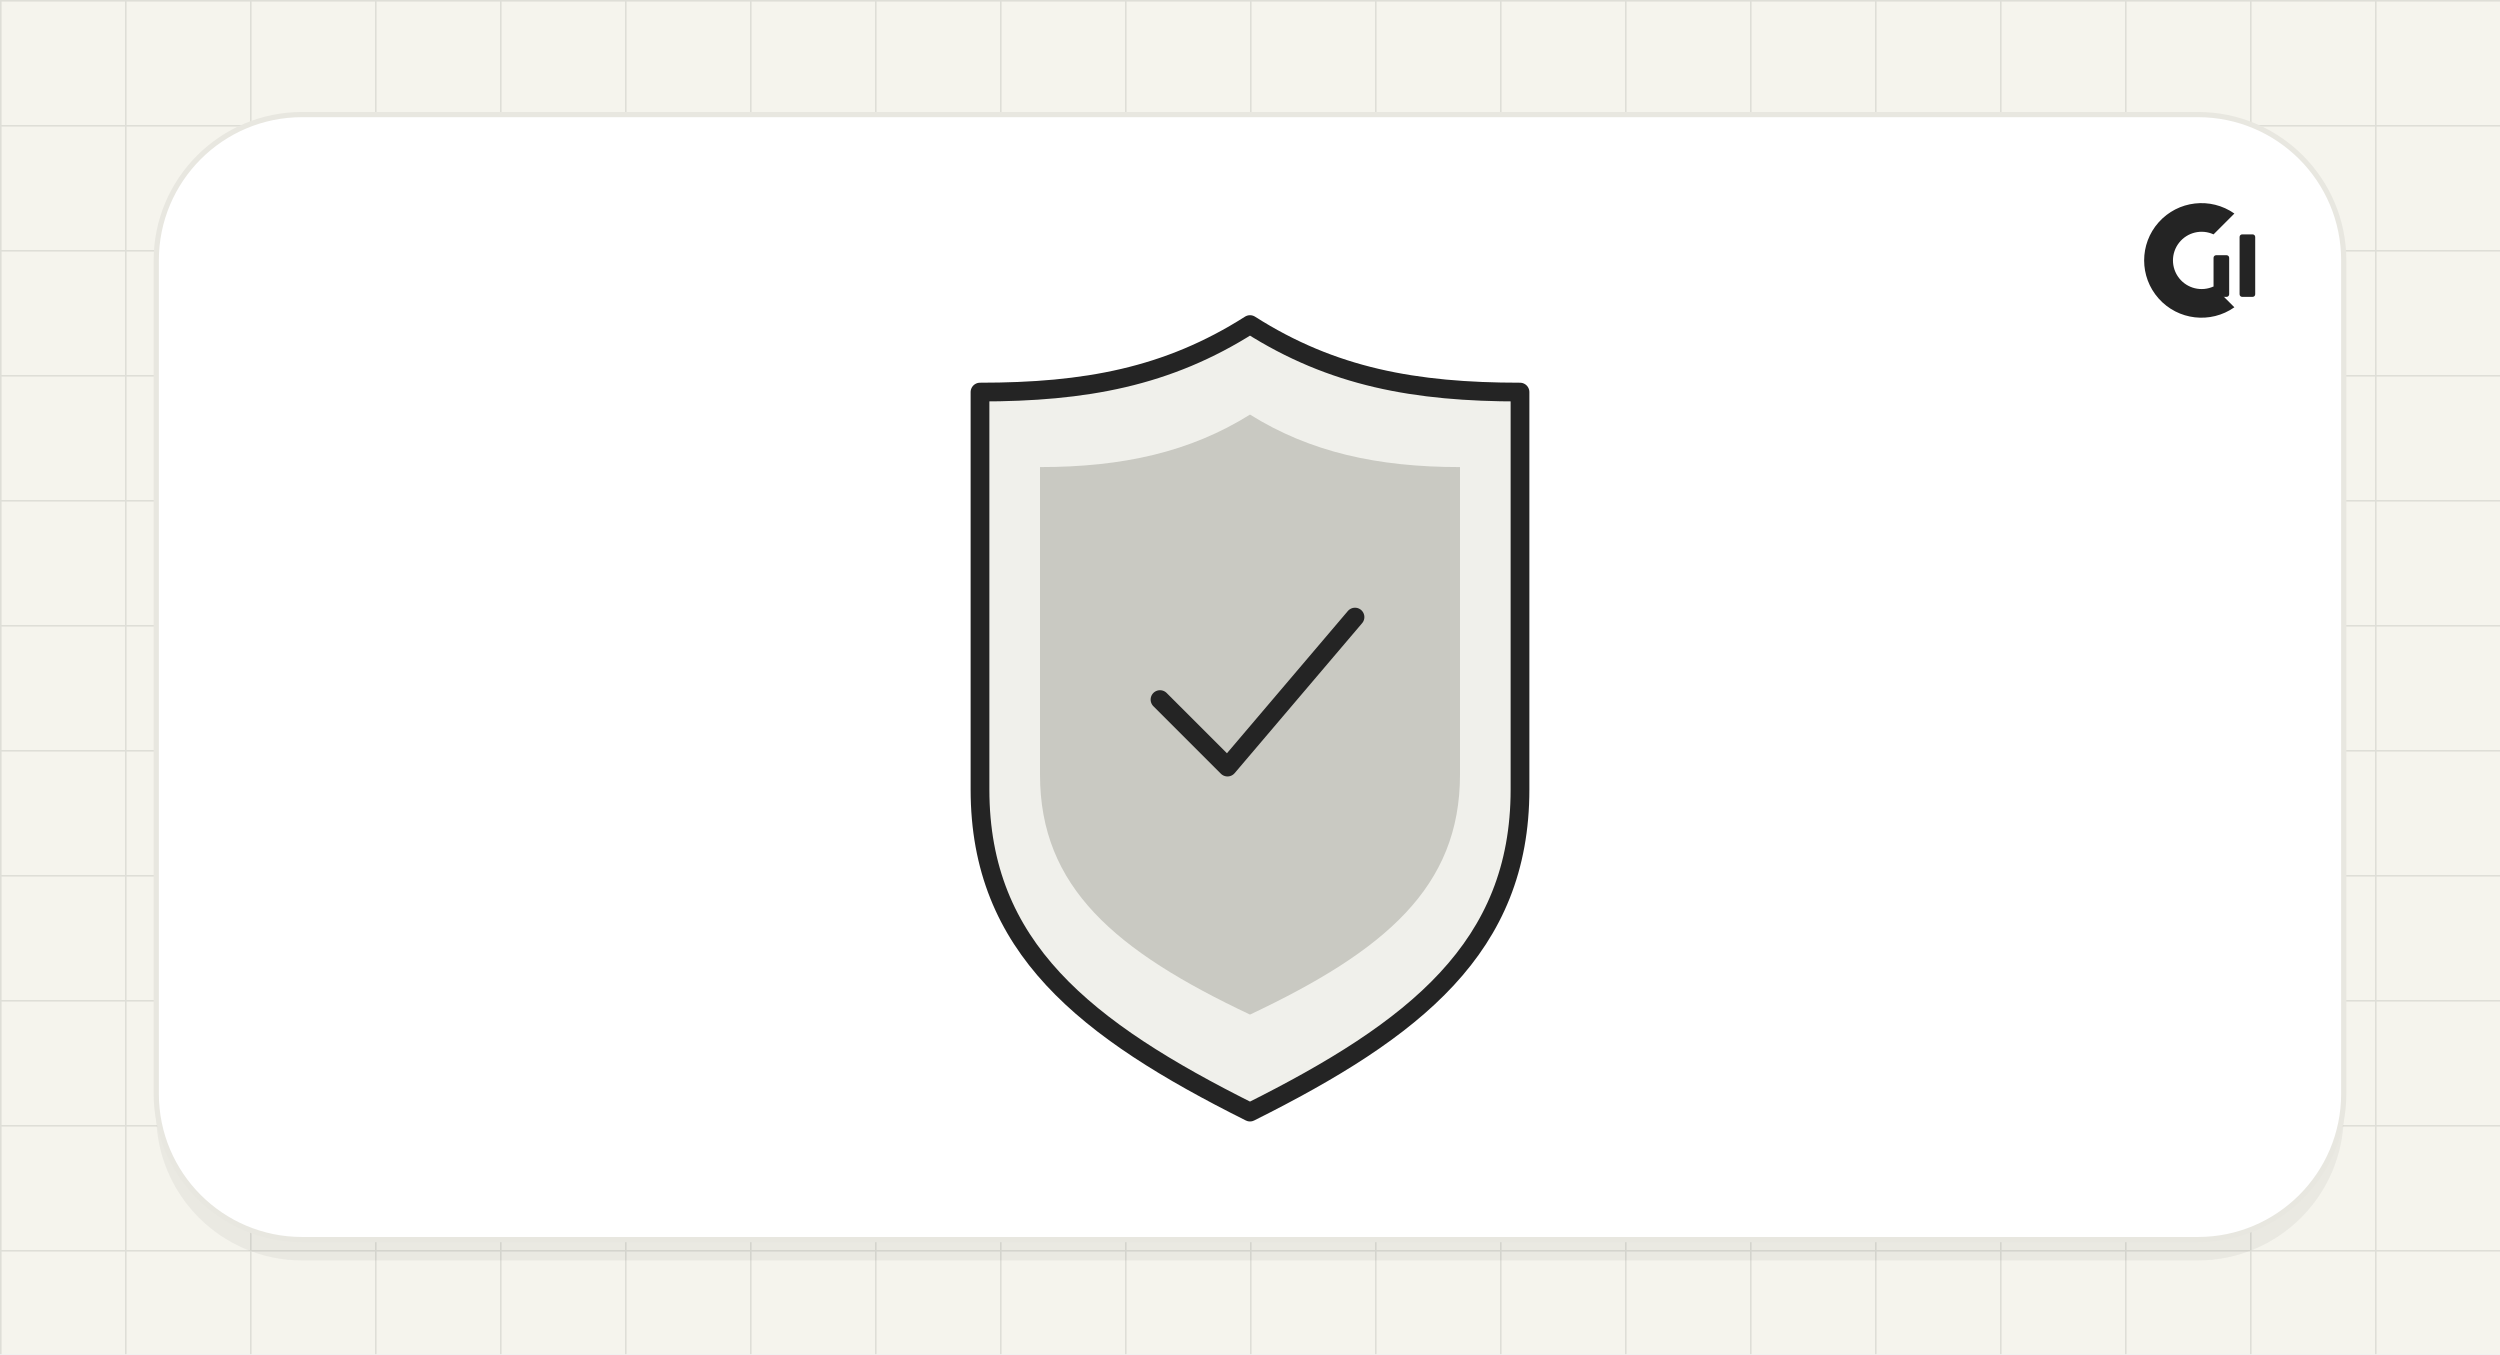
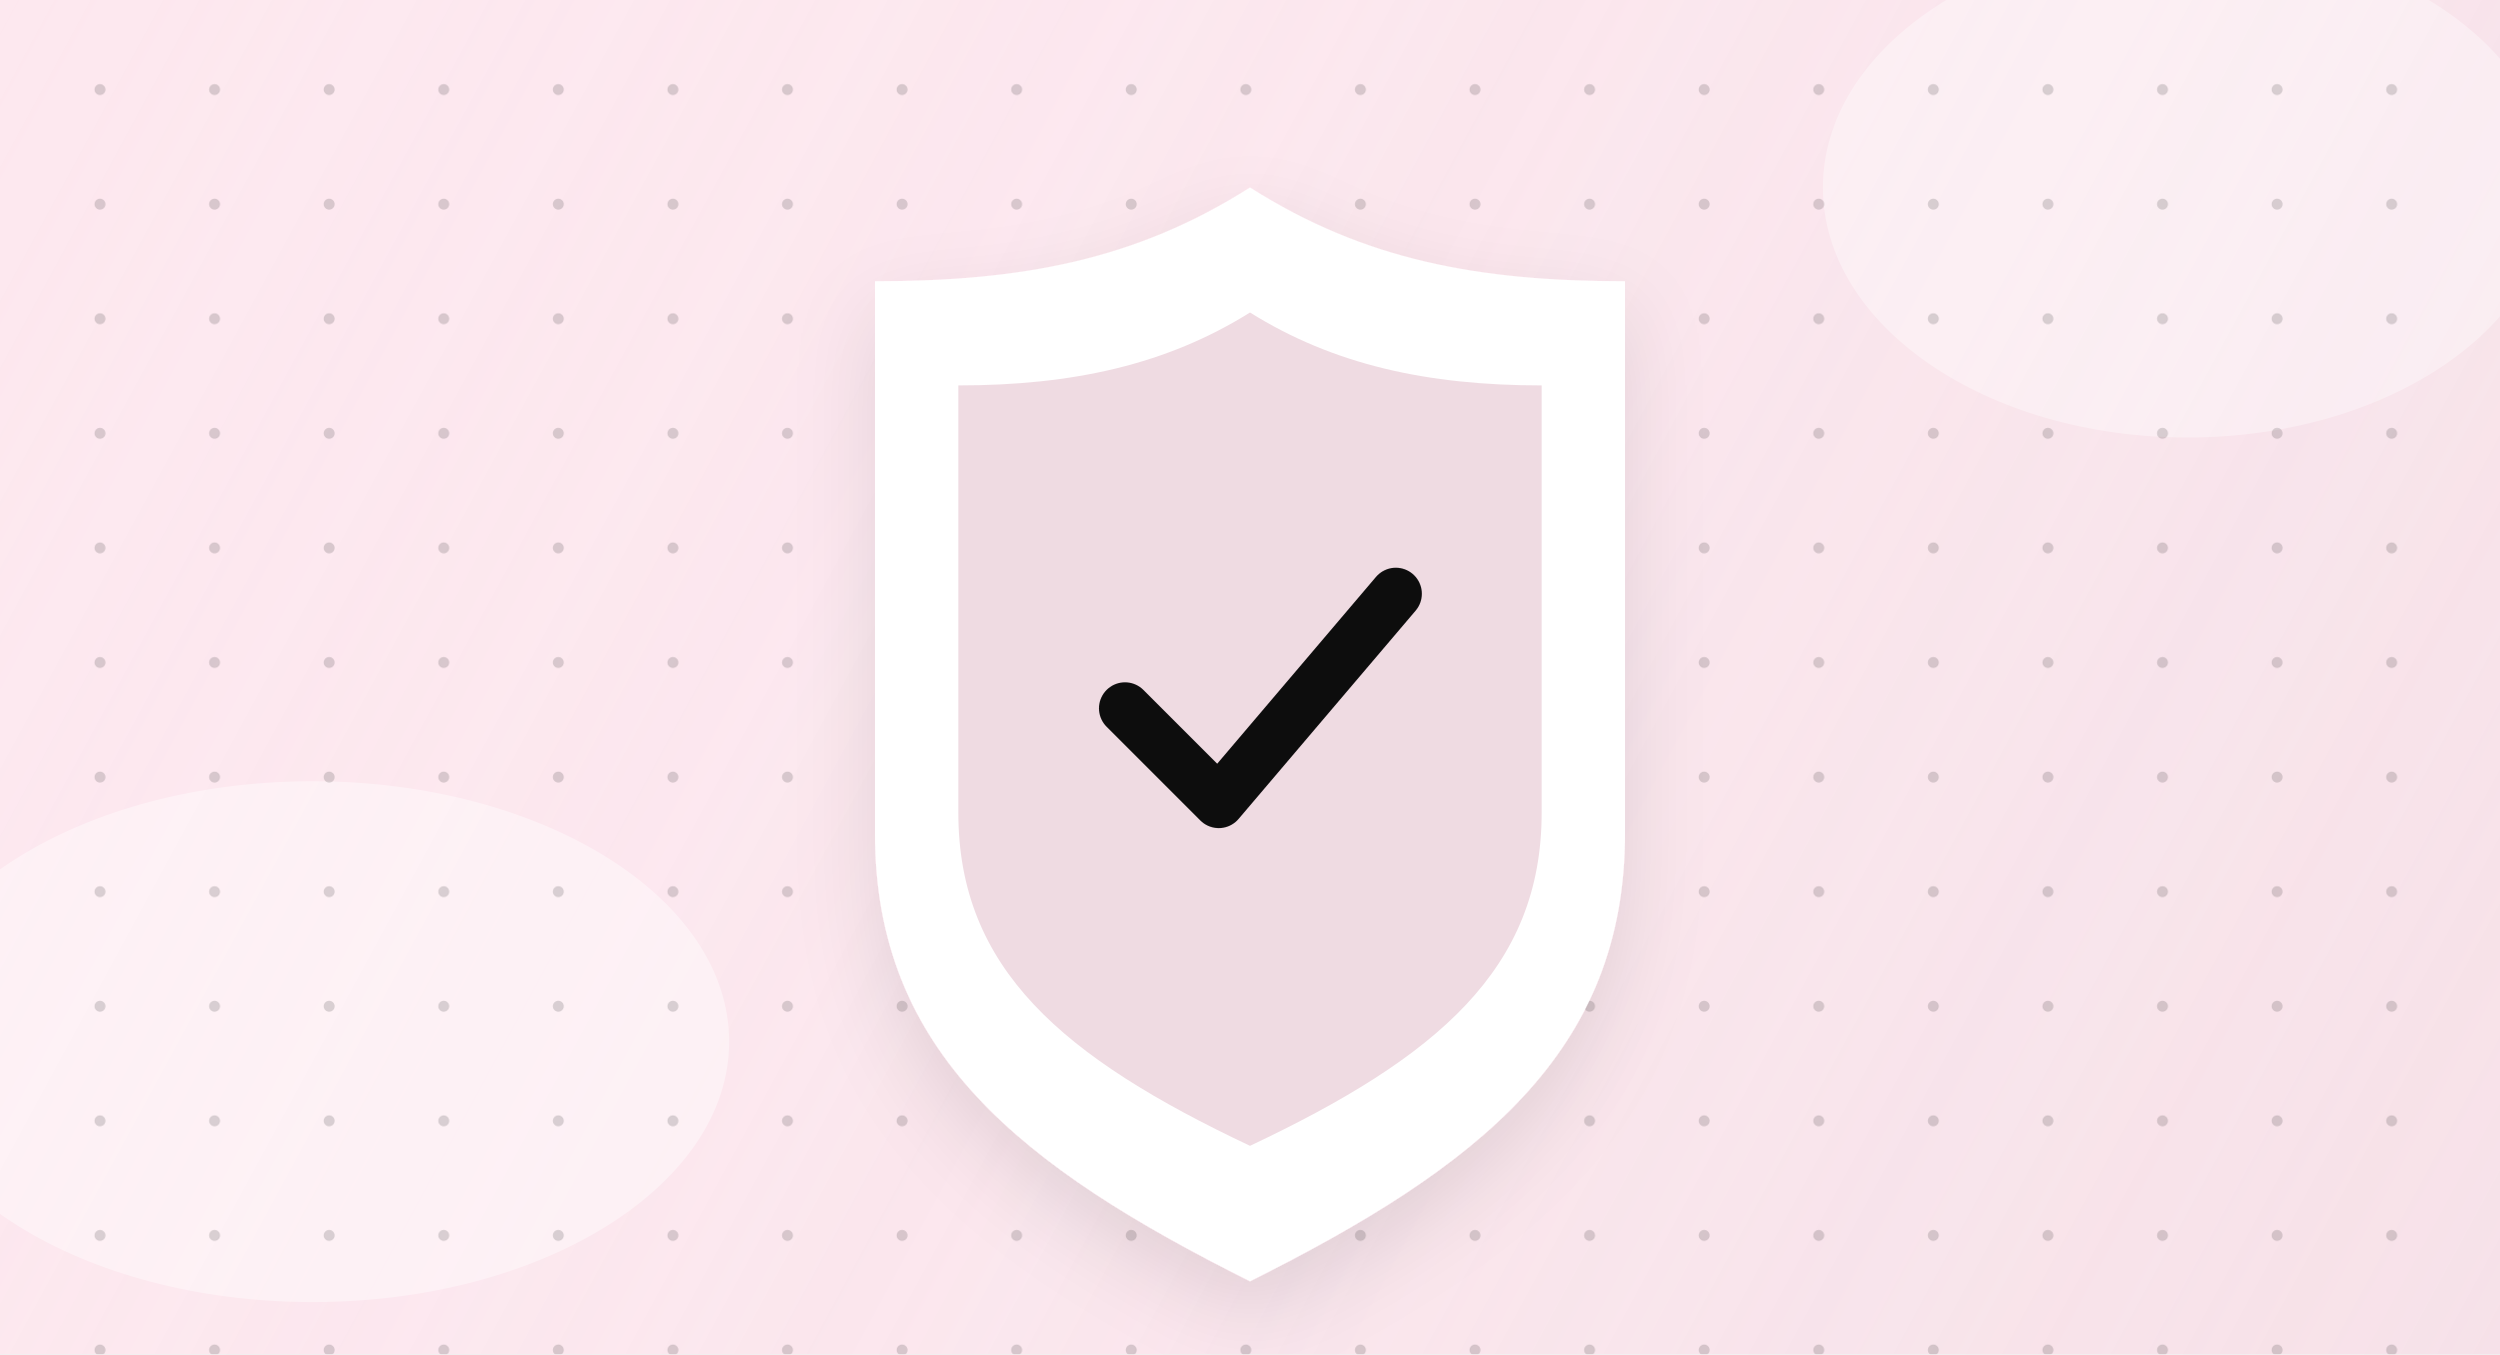
- <svg xmlns="http://www.w3.org/2000/svg" viewBox="0 0 480 260" fill="none" aria-hidden="true" data-cover-system="compare-v2">
+ <svg xmlns="http://www.w3.org/2000/svg" viewBox="0 0 480 260" fill="none" role="img" aria-hidden="true">
+   <rect width="480" height="260" fill="#FDE8EF" />
+   <rect width="480" height="260" fill="url(#wash-antivirus-security)" opacity="0.85" />
  <defs>
-     <pattern id="grid" width="24" height="24" patternUnits="userSpaceOnUse">
-       <path d="M24 0H0V24" stroke="#DEDED7" stroke-width="0.6" />
+     <linearGradient id="wash-antivirus-security" x1="0" y1="0" x2="480" y2="260" gradientUnits="userSpaceOnUse">
+       <stop stop-color="#FEEEF3" stop-opacity="0.0" />
+       <stop offset="1" stop-color="#E5D2D9" stop-opacity="0.35" />
+     </linearGradient>
+     <filter id="soft-antivirus-security" x="-20%" y="-20%" width="140%" height="140%">
+       <feDropShadow dx="0" dy="6" stdDeviation="8" flood-color="#111111" flood-opacity="0.10" />
+     </filter>
+     <pattern id="dots-antivirus-security" width="22" height="22" patternUnits="userSpaceOnUse" patternTransform="translate(18,16)">
+       <circle cx="1.2" cy="1.2" r="1.05" fill="#111111" opacity="0.35" />
    </pattern>
  </defs>
-   <rect width="480" height="260" fill="#F5F4ED" />
-   <rect width="480" height="260" fill="url(#grid)" />
-   <rect x="30" y="26" width="420" height="216" rx="28" fill="#242424" opacity=".055" />
-   <rect x="30" y="22" width="420" height="216" rx="28" fill="#FFFFFF" stroke="#E8E7E0" />
-   <g transform="translate(67.2 36.4) scale(.72)">
-     <g data-cover-art="true">
-       <g transform="translate(168,28)">
-         <path d="M72 8c22 14 44 18 72 18V132c0 42-28 64-72 86C28 196 0 174 0 132V26C28 26 50 22 72 8z" fill="#F0F0EB" stroke="#242424" stroke-width="5" stroke-linejoin="round" />
-         <path d="M72 32c16 10 34 14 56 14v82c0 30-20 47-56 64-36-17-56-34-56-64V46c22 0 40-4 56-14z" fill="#C9C9C2" />
-         <path d="M48 108l18 18 34-40" fill="none" stroke="#242424" stroke-width="5" stroke-linecap="round" stroke-linejoin="round" />
-       </g>
+   <ellipse cx="60" cy="200" rx="80" ry="50" fill="#FFFFFF" opacity="0.4" />
+   <ellipse cx="420" cy="36" rx="70" ry="48" fill="#FFFFFF" opacity="0.35" />
+   <rect width="480" height="260" fill="url(#dots-antivirus-security)" opacity="0.45" />
+   <g filter="url(#soft-antivirus-security)">
+     <g transform="translate(168,28)">
+       <path d="M72 8c22 14 44 18 72 18V132c0 42-28 64-72 86C28 196 0 174 0 132V26C28 26 50 22 72 8z" fill="#FFFFFF" />
+       <path d="M72 32c16 10 34 14 56 14v82c0 30-20 47-56 64-36-17-56-34-56-64V46c22 0 40-4 56-14z" fill="#EFDBE2" />
+       <path d="M48 108l18 18 34-40" fill="none" stroke="#111111" stroke-width="10" stroke-linecap="round" stroke-linejoin="round" />
    </g>
  </g>
-   <g transform="translate(410 38)" fill="#242424">
-     <path d="M19 3A11 11 0 1 0 19 21L15 17A5.5 5.5 0 1 1 15 7Z" />
-     <rect x="15" y="11" width="3" height="8" rx=".5" />
-     <rect x="20" y="7" width="3" height="12" rx=".5" />
-   </g>
</svg>
